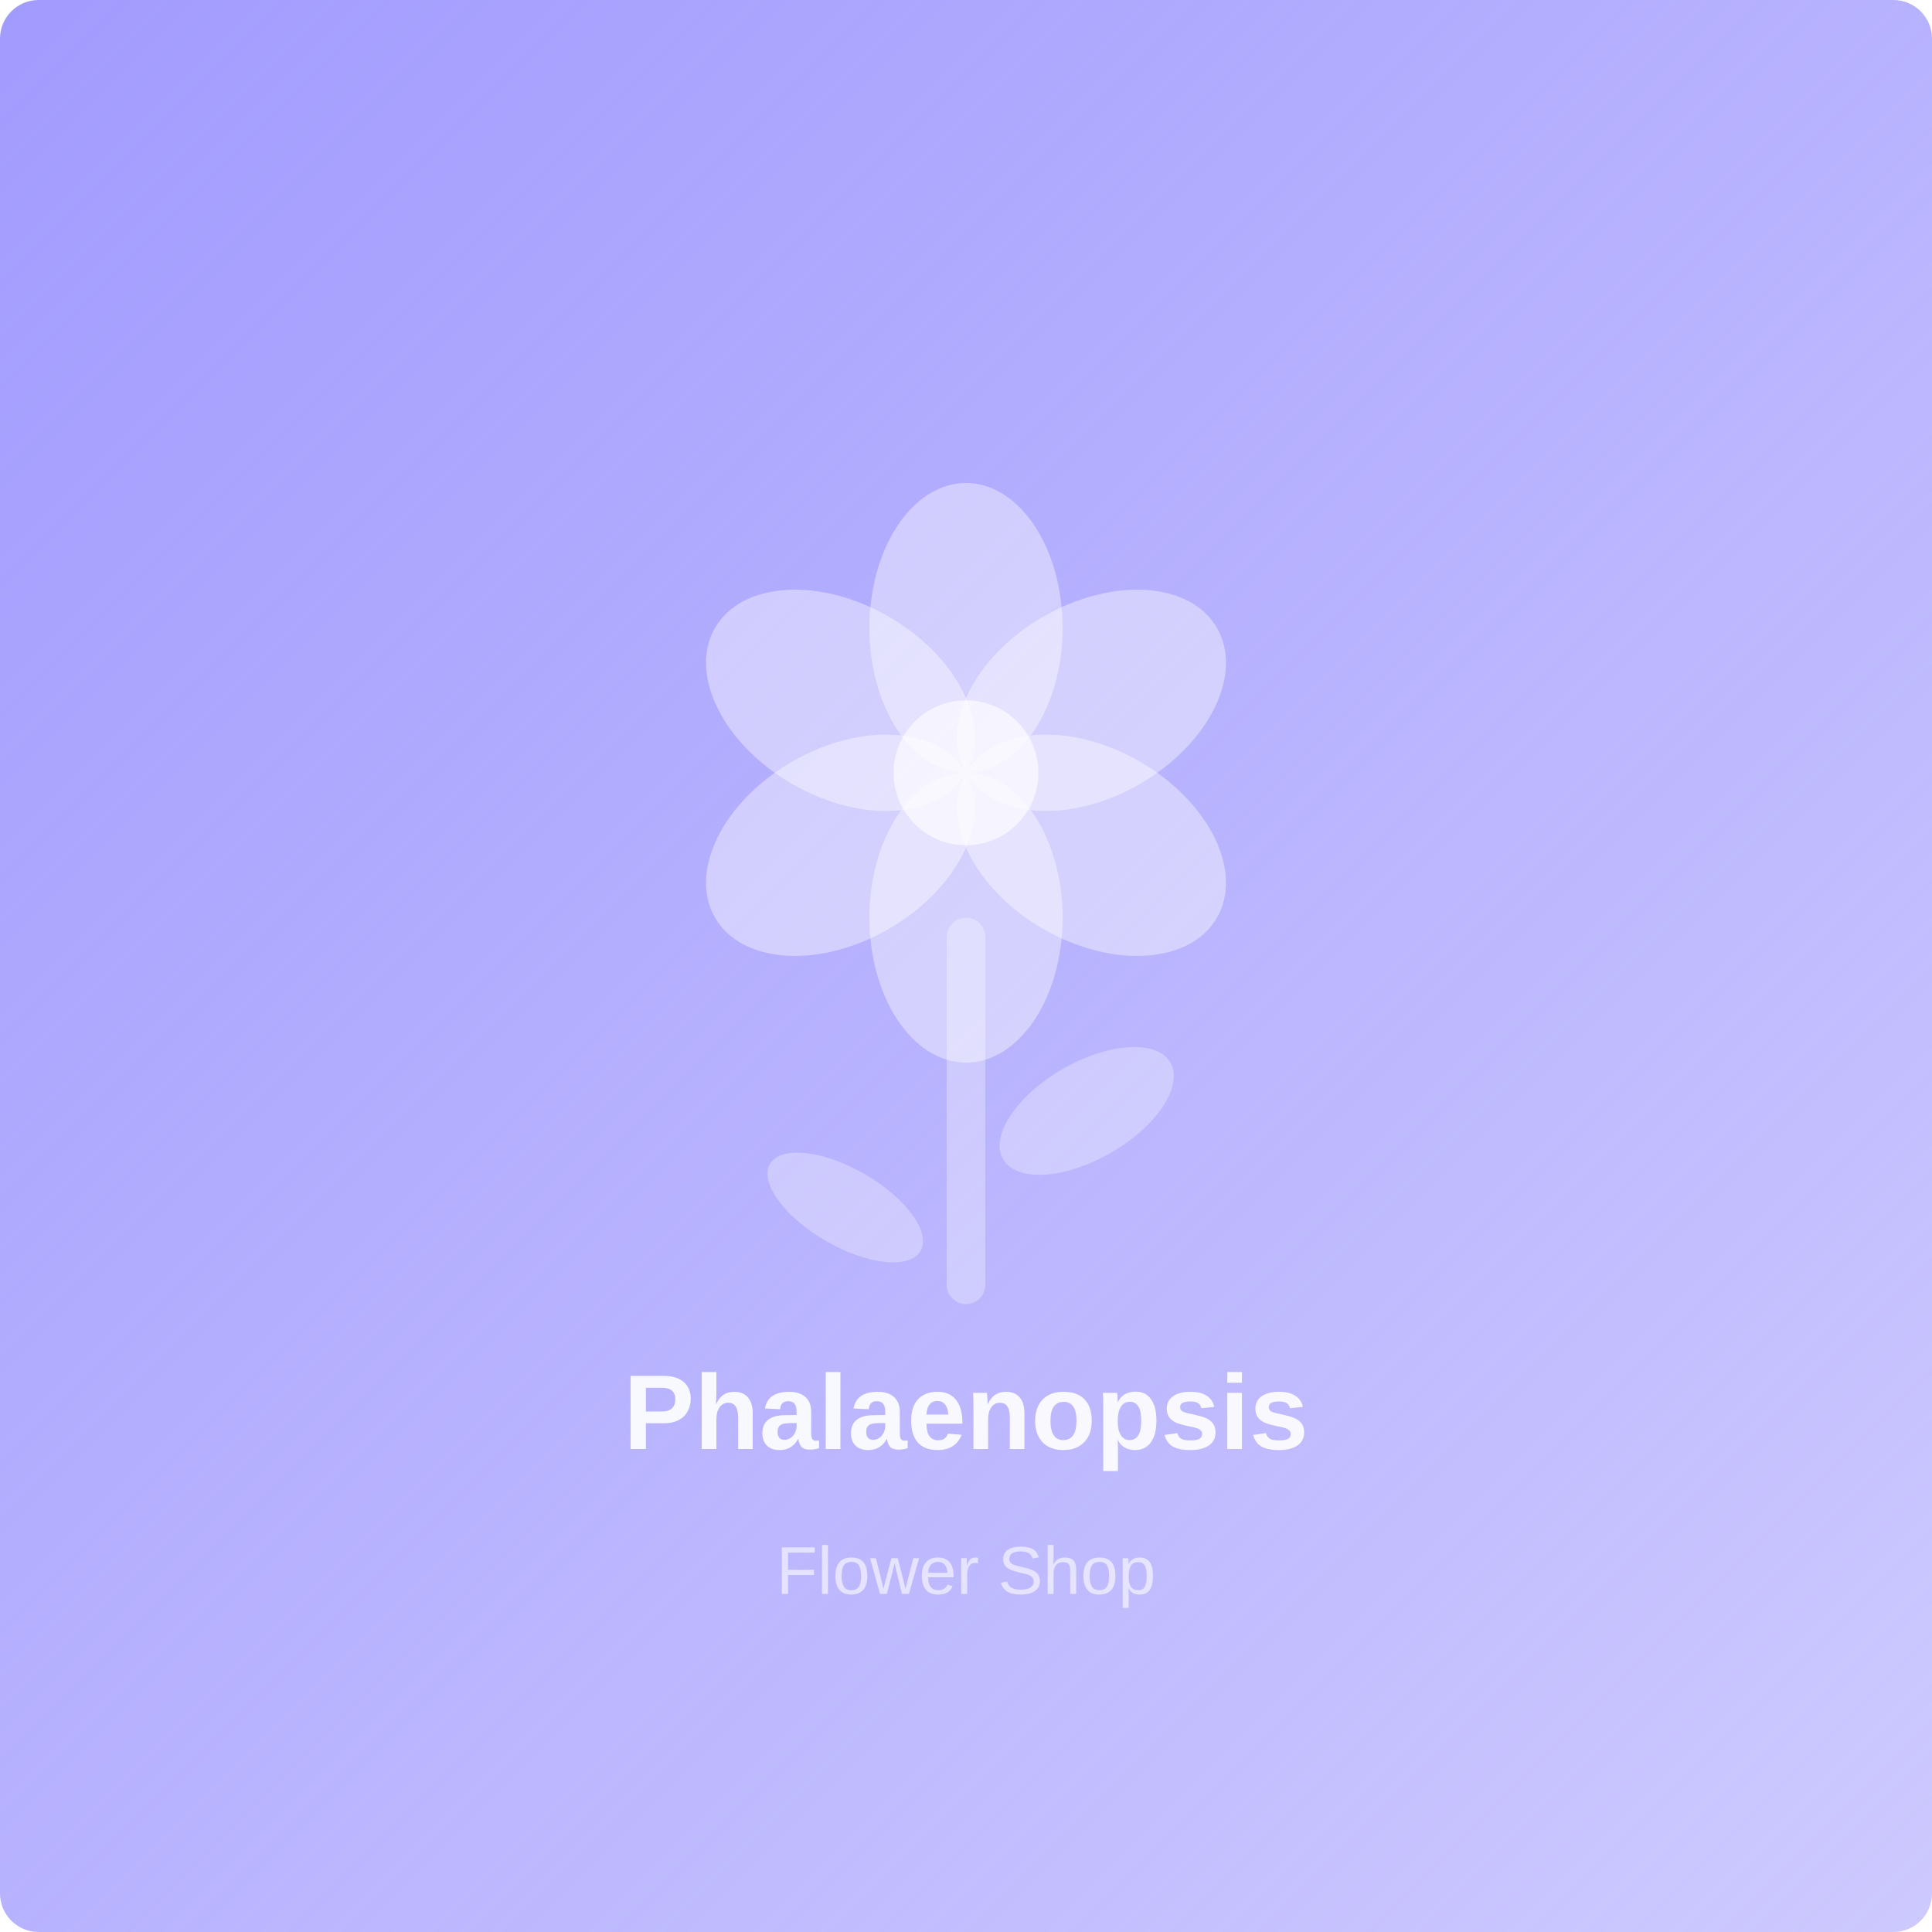
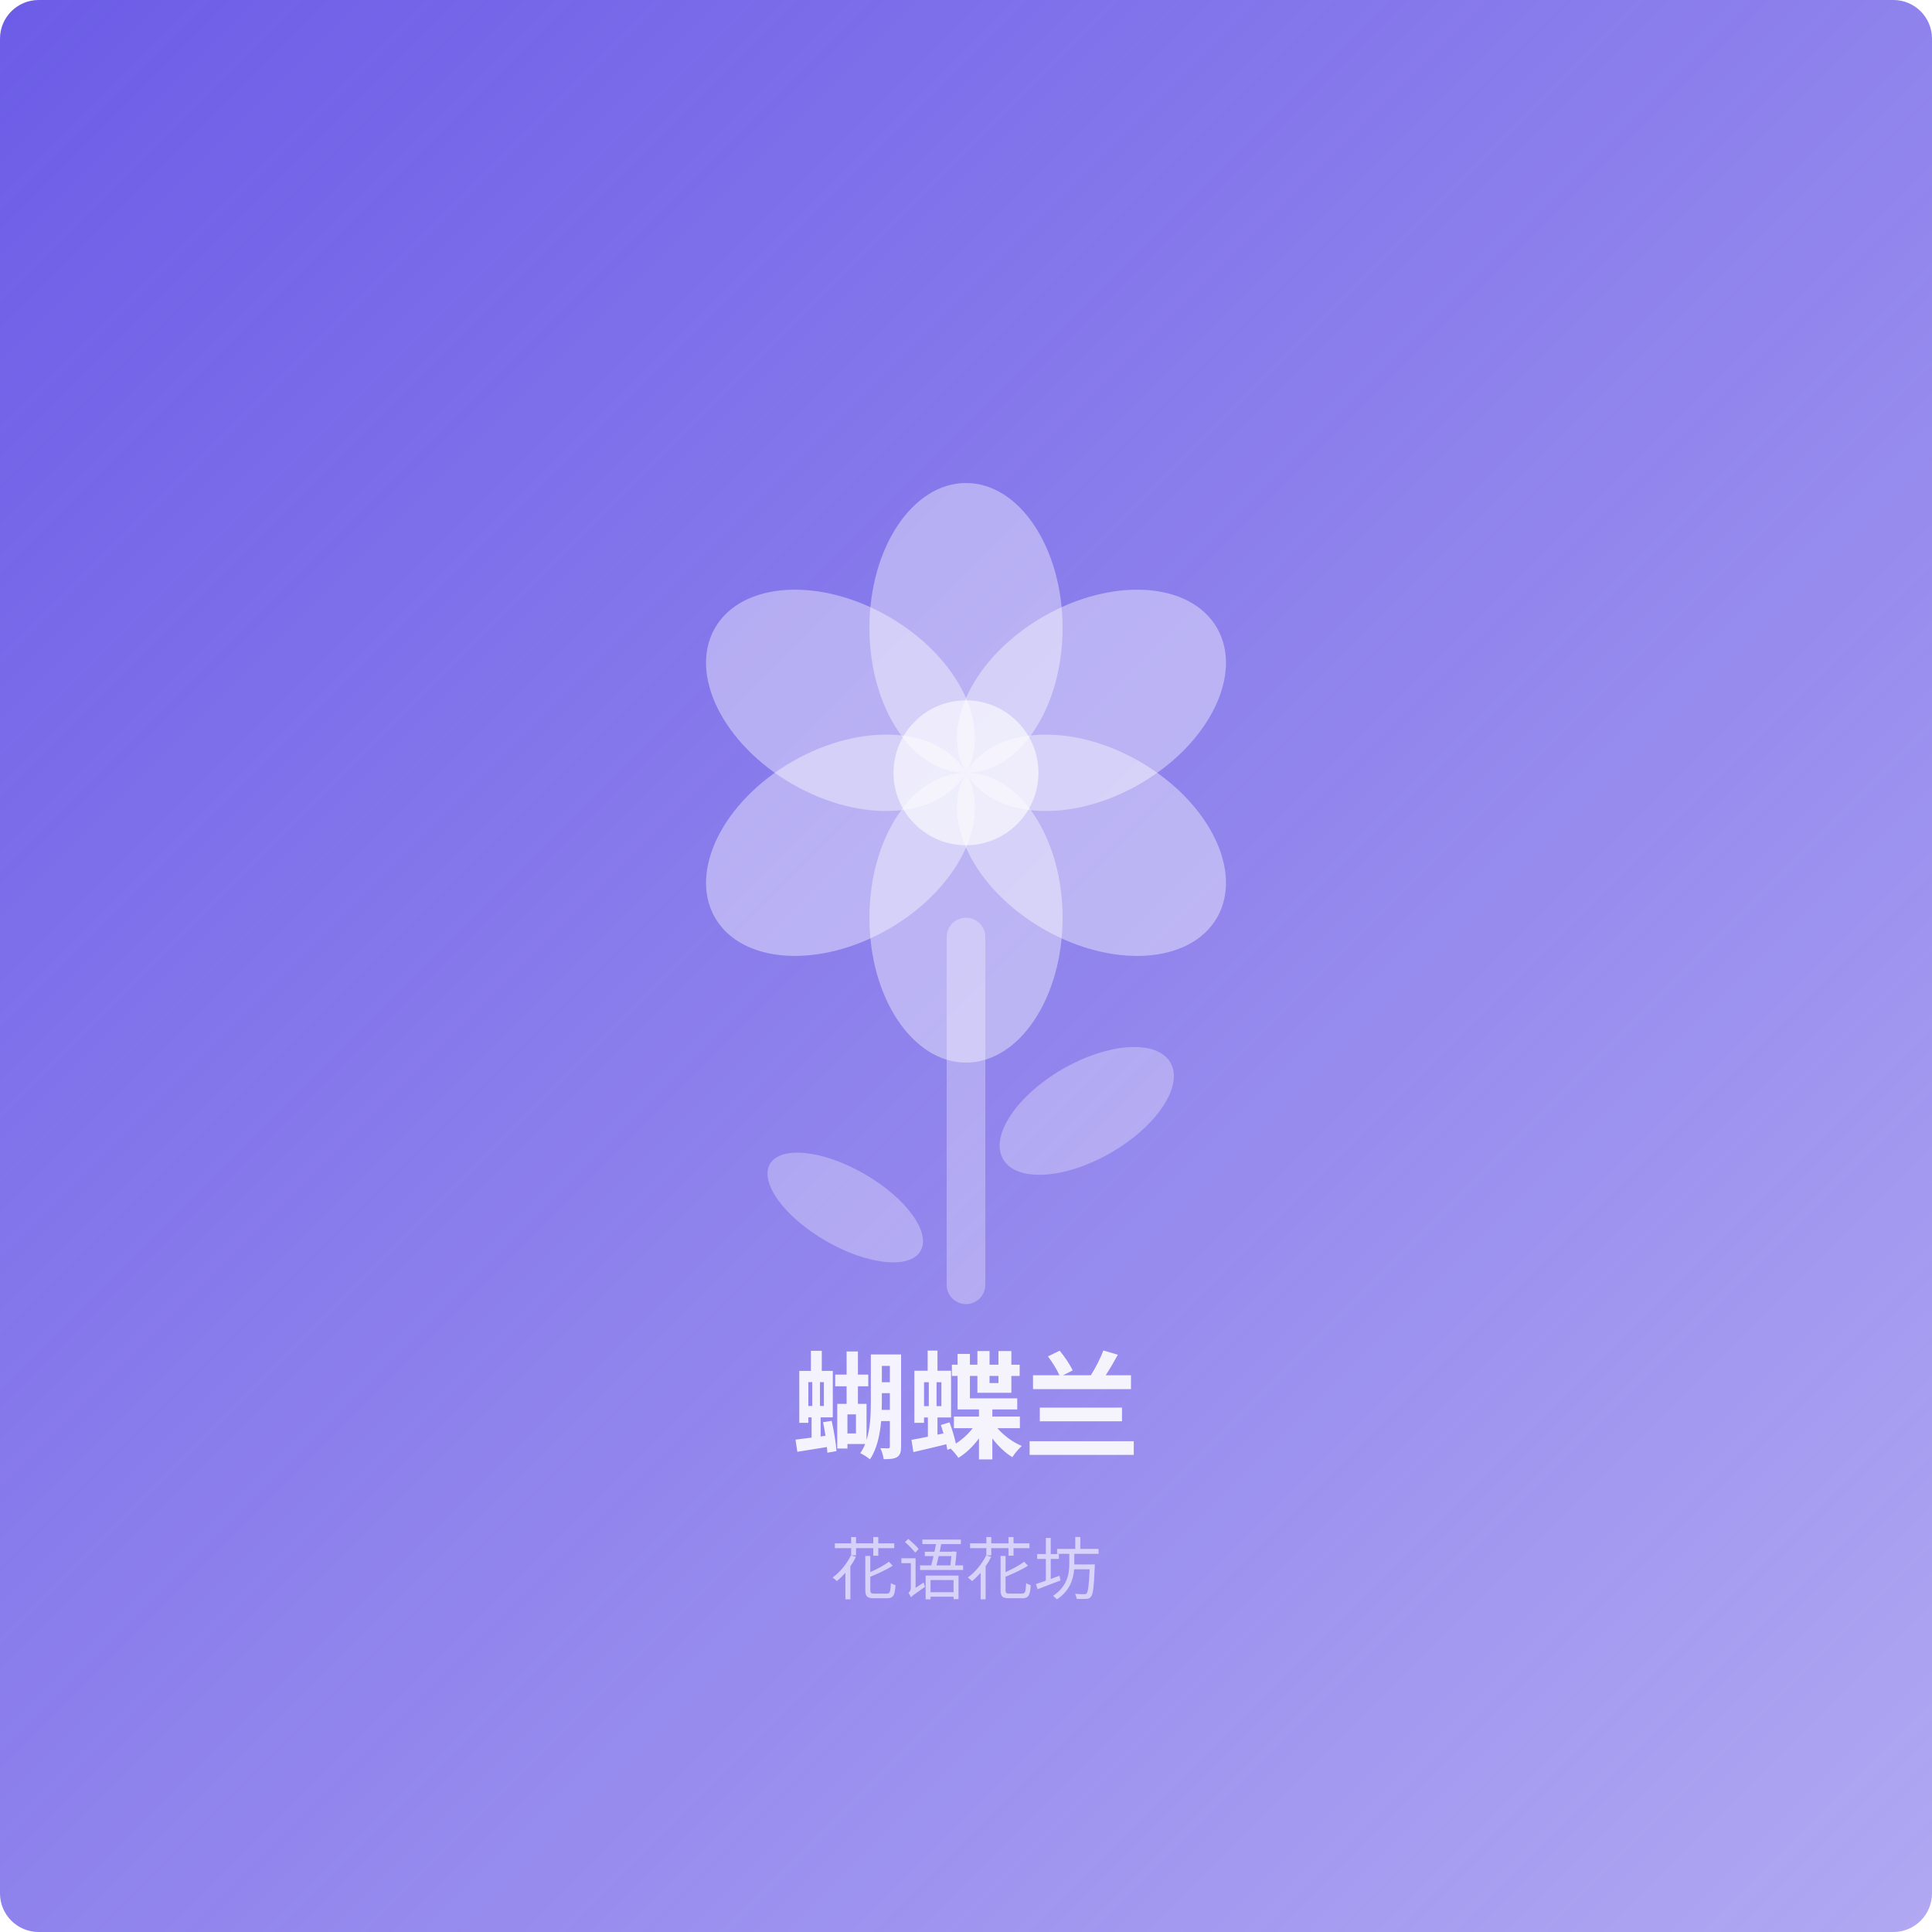
<svg xmlns="http://www.w3.org/2000/svg" width="400" height="400" viewBox="0 0 400 400">
  <defs>
    <linearGradient id="bg" x1="0%" y1="0%" x2="100%" y2="100%">
-       <stop offset="0%" style="stop-color:#a29bfe;stop-opacity:1" />
-       <stop offset="100%" style="stop-color:#a29bfe88;stop-opacity:1" />
+       <stop offset="0%" style="stop-color:#6c5ce7;stop-opacity:1" />
+       <stop offset="100%" style="stop-color:#6c5ce788;stop-opacity:1" />
    </linearGradient>
  </defs>
  <rect width="400" height="400" fill="url(#bg)" rx="8" />
  <g transform="translate(200, 160)">
    <ellipse cx="0" cy="-30" rx="20" ry="30" fill="rgba(255,255,255,0.4)" />
    <ellipse cx="0" cy="-30" rx="20" ry="30" fill="rgba(255,255,255,0.4)" transform="rotate(60)" />
    <ellipse cx="0" cy="-30" rx="20" ry="30" fill="rgba(255,255,255,0.4)" transform="rotate(120)" />
    <ellipse cx="0" cy="-30" rx="20" ry="30" fill="rgba(255,255,255,0.4)" transform="rotate(180)" />
    <ellipse cx="0" cy="-30" rx="20" ry="30" fill="rgba(255,255,255,0.4)" transform="rotate(240)" />
    <ellipse cx="0" cy="-30" rx="20" ry="30" fill="rgba(255,255,255,0.4)" transform="rotate(300)" />
    <circle cx="0" cy="0" r="15" fill="rgba(255,255,255,0.6)" />
    <rect x="-4" y="30" width="8" height="80" rx="4" fill="rgba(255,255,255,0.3)" />
    <ellipse cx="25" cy="70" rx="20" ry="10" fill="rgba(255,255,255,0.3)" transform="rotate(-30, 25, 70)" />
    <ellipse cx="-25" cy="90" rx="18" ry="8" fill="rgba(255,255,255,0.3)" transform="rotate(30, -25, 90)" />
  </g>
-   <text x="200" y="300" text-anchor="middle" font-family="Arial, sans-serif" font-size="22" font-weight="bold" fill="rgba(255,255,255,0.9)">Phalaenopsis</text>
-   <text x="200" y="330" text-anchor="middle" font-family="Arial, sans-serif" font-size="14" fill="rgba(255,255,255,0.6)">Flower Shop</text>
+   <text x="200" y="300" text-anchor="middle" font-family="Arial, sans-serif" font-size="24" font-weight="bold" fill="rgba(255,255,255,0.9)">蝴蝶兰</text>
+   <text x="200" y="330" text-anchor="middle" font-family="Arial, sans-serif" font-size="14" fill="rgba(255,255,255,0.6)">花语花坊</text>
</svg>
